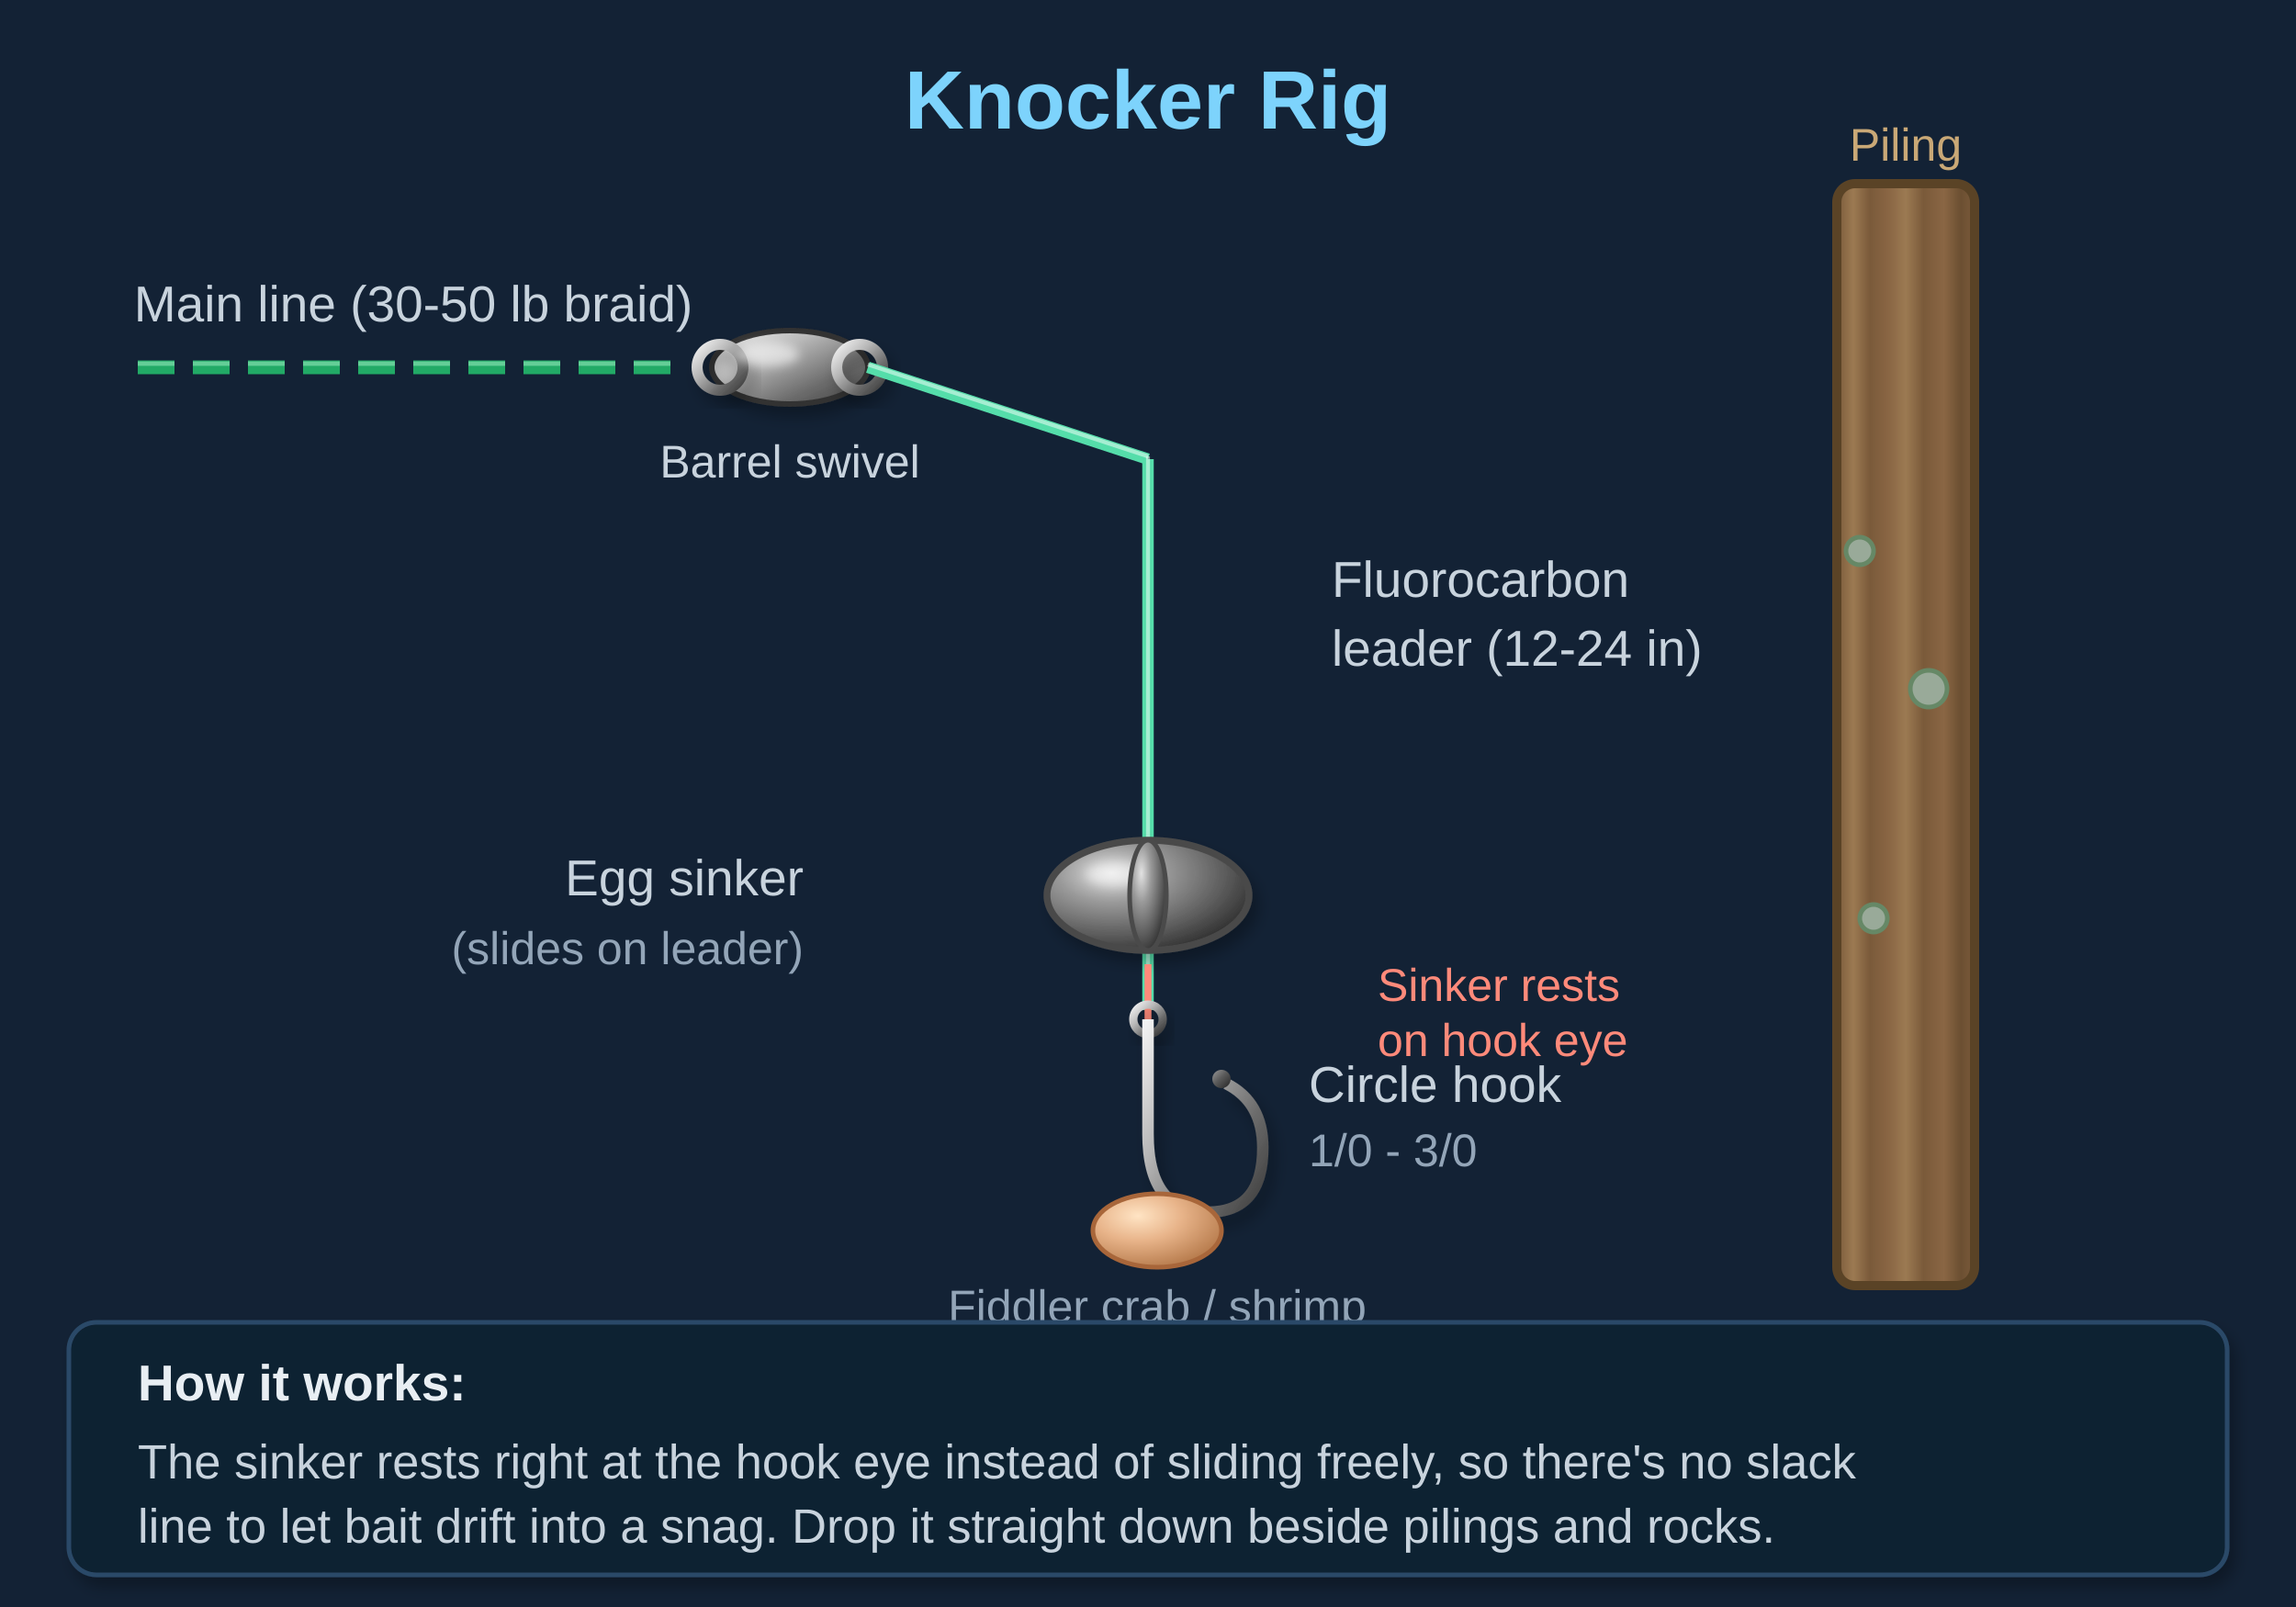
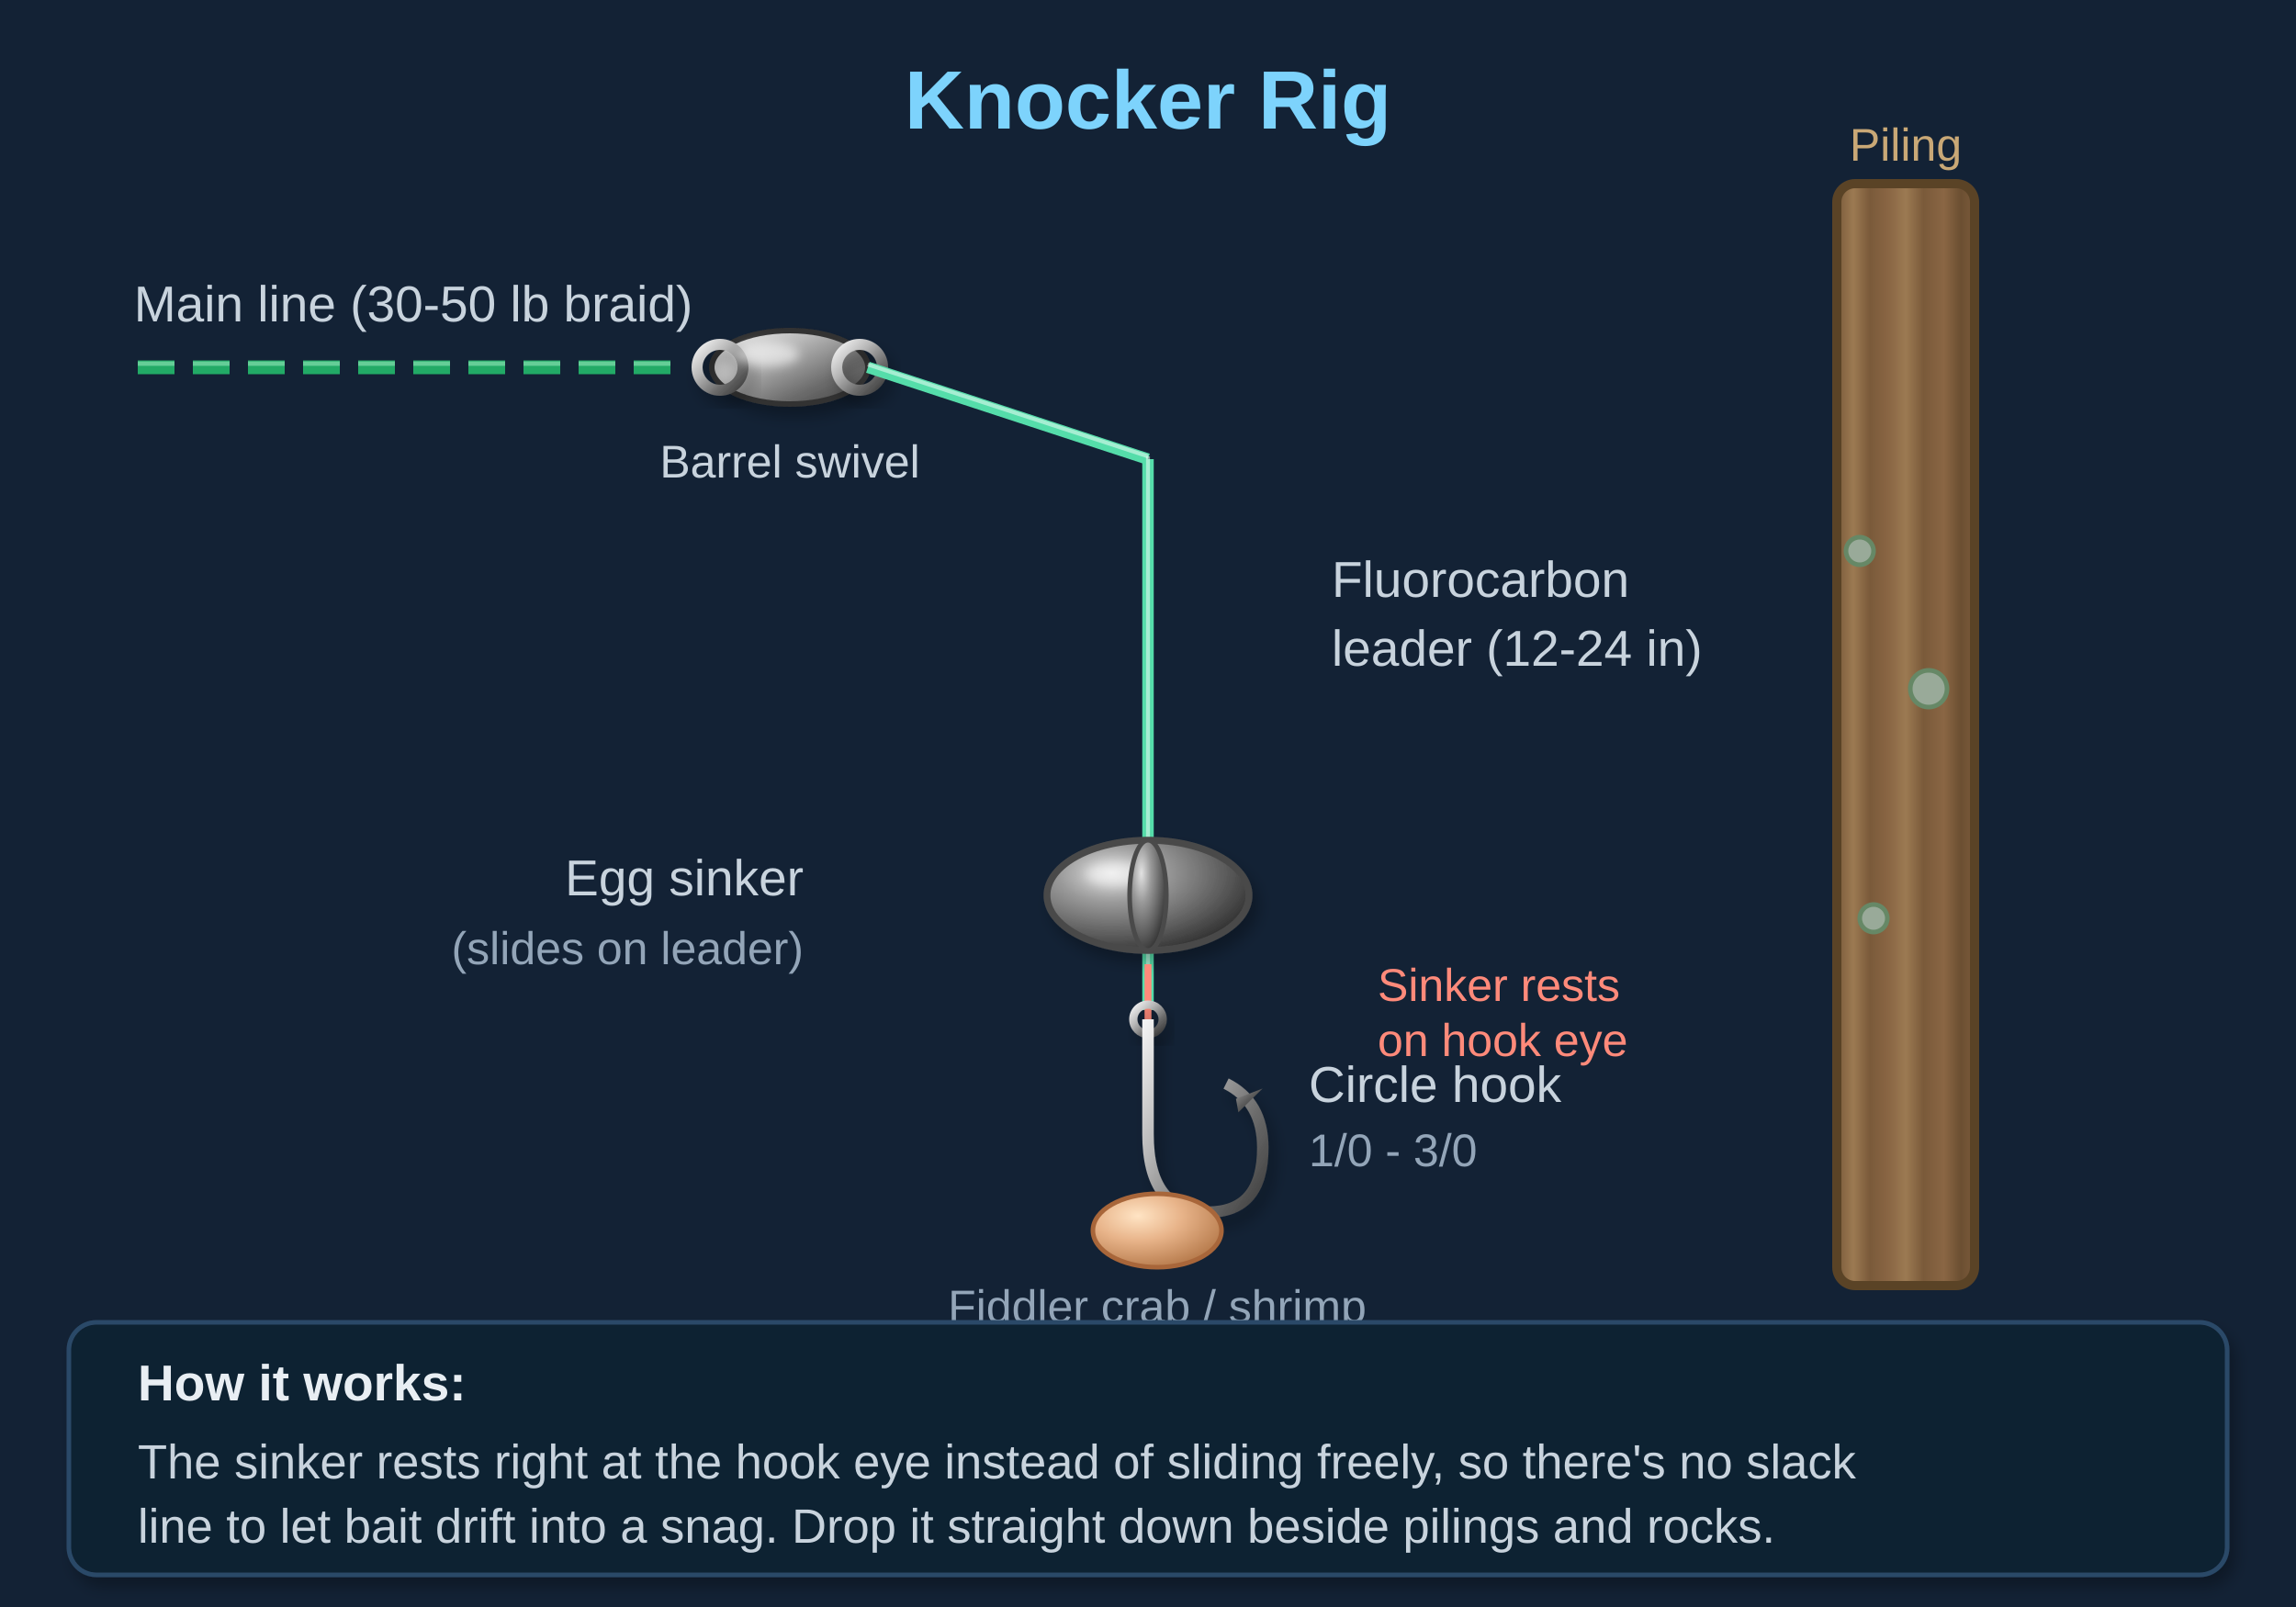
<svg xmlns="http://www.w3.org/2000/svg" viewBox="0 0 500 350" font-family="Arial, sans-serif">
  <rect x="0" y="0" width="500" height="350" fill="#132235" />
  <defs>
    <linearGradient id="woodGrain" x1="0%" y1="0%" x2="100%" y2="0%">
      <stop offset="0%" stop-color="#7a5a3a" />
      <stop offset="12%" stop-color="#9c7a52" />
      <stop offset="24%" stop-color="#7a5a3a" />
      <stop offset="38%" stop-color="#8a6644" />
      <stop offset="50%" stop-color="#9c7a52" />
      <stop offset="63%" stop-color="#7a5a3a" />
      <stop offset="78%" stop-color="#8a6644" />
      <stop offset="90%" stop-color="#6b4f32" />
      <stop offset="100%" stop-color="#7a5a3a" />
    </linearGradient>
  </defs>
  <defs>
    <radialGradient id="baitGrad" cx="35%" cy="30%" r="75%">
      <stop offset="0%" stop-color="#ffe4c4" />
      <stop offset="45%" stop-color="#e8b48a" />
      <stop offset="100%" stop-color="#b5794a" />
    </radialGradient>
    <filter id="glossBlur" x="-60%" y="-60%" width="220%" height="220%">
      <feGaussianBlur stdDeviation="1.1" />
    </filter>
  </defs>
  <defs>
    <linearGradient id="steelGrad" x1="0%" y1="0%" x2="100%" y2="100%">
      <stop offset="0%" stop-color="#f2f2f2" />
      <stop offset="35%" stop-color="#b8b8b8" />
      <stop offset="70%" stop-color="#6e6e6e" />
      <stop offset="100%" stop-color="#3d3d3d" />
    </linearGradient>
    <linearGradient id="steelGradDark" x1="0%" y1="0%" x2="100%" y2="100%">
      <stop offset="0%" stop-color="#9a9a9a" />
      <stop offset="45%" stop-color="#5c5c5c" />
      <stop offset="100%" stop-color="#242424" />
    </linearGradient>
    <radialGradient id="leadGrad" cx="32%" cy="30%" r="75%">
      <stop offset="0%" stop-color="#e2e2e2" />
      <stop offset="35%" stop-color="#9a9a9a" />
      <stop offset="75%" stop-color="#5c5c5c" />
      <stop offset="100%" stop-color="#333333" />
    </radialGradient>
    <filter id="softShadow" x="-40%" y="-40%" width="180%" height="180%">
      <feDropShadow dx="1.4" dy="2.2" stdDeviation="1.6" flood-color="#000000" flood-opacity="0.28" />
    </filter>
  </defs>
  <text x="250" y="28" text-anchor="middle" font-size="18" font-weight="bold" fill="#7DD3FC">Knocker Rig</text>
  <line x1="30" y1="80" x2="150" y2="80" stroke="#2a6" stroke-width="3" stroke-dasharray="8,4" />
  <line x1="30" y1="79.2" x2="150" y2="79.2" stroke="#8fe6b8" stroke-width="0.96" stroke-dasharray="8,4" opacity="0.6" />
  <text x="90" y="70" text-anchor="middle" font-size="11" fill="#c8d3dd">Main line (30-50 lb braid)</text>
  <ellipse cx="172.0" cy="80.0" rx="17.0" ry="8.0" fill="url(#steelGrad)" stroke="#333333" stroke-width="1.2" filter="url(#softShadow)" />
  <circle cx="156.8" cy="80.0" r="5.0" fill="none" stroke="url(#steelGrad)" stroke-width="2.4" filter="url(#softShadow)" />
  <circle cx="187.2" cy="80.0" r="5.0" fill="none" stroke="url(#steelGrad)" stroke-width="2.4" filter="url(#softShadow)" />
  <ellipse cx="167.2" cy="77.2" rx="6.8" ry="2.6" fill="#ffffff" opacity="0.55" filter="url(#glossBlur)" />
  <text x="172" y="104" text-anchor="middle" font-size="10" fill="#c8d3dd">Barrel swivel</text>
  <line x1="189" y1="80" x2="250" y2="100" stroke="#5da" stroke-width="2.5" />
  <line x1="189" y1="79.4" x2="250" y2="99.4" stroke="#e8fbf3" stroke-width="0.85" opacity="0.55" />
  <line x1="250" y1="100" x2="250" y2="220" stroke="#5da" stroke-width="2.5" />
  <line x1="250" y1="99.4" x2="250" y2="219.4" stroke="#e8fbf3" stroke-width="0.85" opacity="0.55" />
  <text x="290" y="130" font-size="11" fill="#c8d3dd">Fluorocarbon</text>
  <text x="290" y="145" font-size="11" fill="#c8d3dd">leader (12-24 in)</text>
  <ellipse cx="250" cy="195" rx="22" ry="12" fill="url(#leadGrad)" stroke="#4a4a4a" stroke-width="1.5" filter="url(#softShadow)" />
  <ellipse cx="243.0" cy="190.4" rx="6.6" ry="2.6" fill="#ffffff" opacity="0.5" filter="url(#glossBlur)" />
  <ellipse cx="250" cy="195" rx="4" ry="12" fill="url(#leadGrad)" stroke="#4a4a4a" stroke-width="1" />
  <text x="175" y="195" text-anchor="end" font-size="11" fill="#c8d3dd">Egg sinker</text>
  <text x="175" y="210" text-anchor="end" font-size="10" fill="#93a5b8">(slides on leader)</text>
  <path d="M250 210 L250 222" stroke="#ff8a7a" stroke-width="1.5" />
  <text x="300" y="218" font-size="10" fill="#ff8a7a">Sinker rests</text>
  <text x="300" y="230" font-size="10" fill="#ff8a7a">on hook eye</text>
  <g transform="translate(237, 222)">
    <circle cx="13" cy="0" r="3.2" fill="none" stroke="url(#steelGrad)" stroke-width="1.8" filter="url(#softShadow)" />
    <path d="M13 0 L13 25 Q13 42 26 42 Q38 42 38 28 Q38 18 30 14" fill="none" stroke="url(#steelGrad)" stroke-width="2.5" filter="url(#softShadow)" />
-     <circle cx="29" cy="13" r="2" fill="url(#steelGradDark)" />
+     <path d="M32.15 17.31 L37.96 15.07 L32.68 20.26 Z" fill="url(#steelGradDark)" />
    <text x="48" y="18" font-size="11" fill="#c8d3dd">Circle hook</text>
    <text x="48" y="32" font-size="10" fill="#93a5b8">1/0 - 3/0</text>
  </g>
  <g transform="translate(244, 260)">
    <ellipse cx="8" cy="8" rx="14" ry="8" fill="url(#baitGrad)" stroke="#a8663a" stroke-width="1" />
    <text x="8" y="28" text-anchor="middle" font-size="10" fill="#93a5b8">Fiddler crab / shrimp</text>
  </g>
  <rect x="400" y="40" width="30" height="240" rx="4" fill="url(#woodGrain)" stroke="#5a4326" stroke-width="2" />
  <text x="415" y="35" text-anchor="middle" font-size="10" fill="#c9a876">Piling</text>
  <circle cx="405" cy="120" r="3" fill="#9a9" stroke="#686" stroke-width="1" />
  <circle cx="420" cy="150" r="4" fill="#9a9" stroke="#686" stroke-width="1" />
  <circle cx="408" cy="200" r="3" fill="#9a9" stroke="#686" stroke-width="1" />
  <rect x="15" y="288" width="470" height="55" rx="6" fill="#0f2032" stroke="#2c4a68" stroke-width="1" filter="url(#softShadow)" />
  <text x="30" y="305" font-size="11" fill="#e8eef3" font-weight="bold">How it works:</text>
  <text x="30" y="322" font-size="10.5" fill="#c8d3dd">The sinker rests right at the hook eye instead of sliding freely, so there's no slack</text>
  <text x="30" y="336" font-size="10.5" fill="#c8d3dd">line to let bait drift into a snag. Drop it straight down beside pilings and rocks.</text>
</svg>
